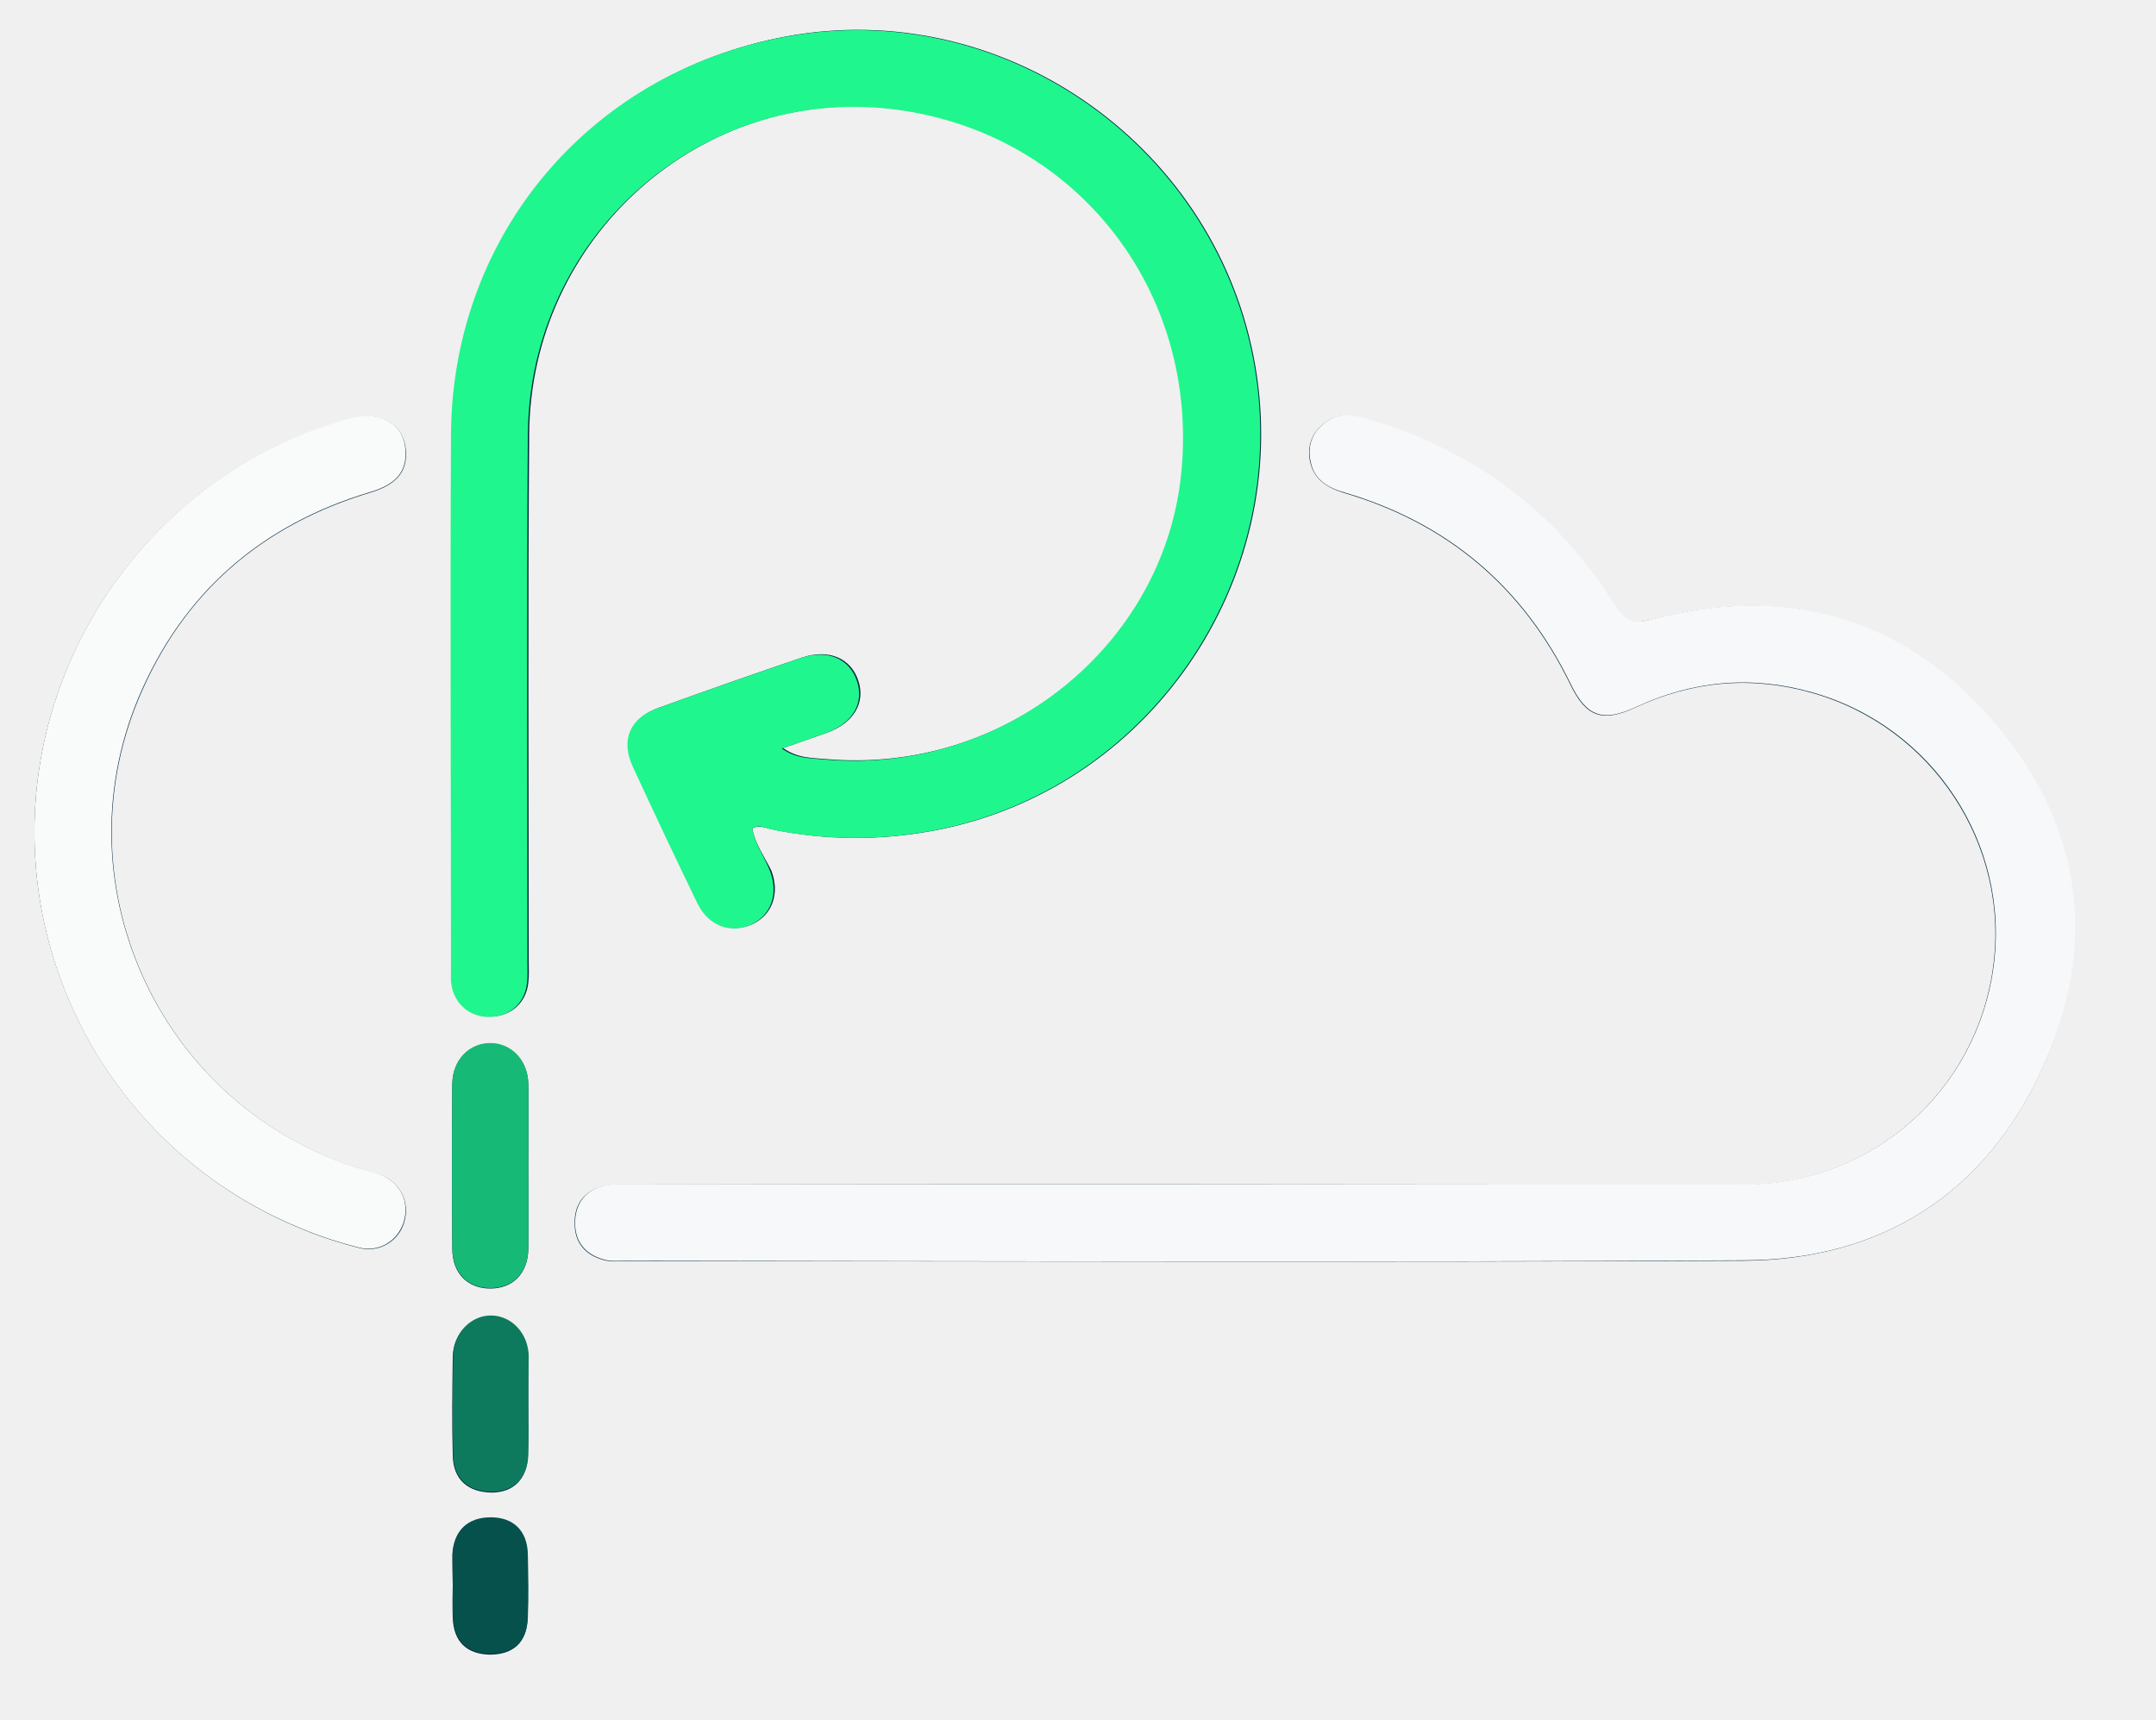
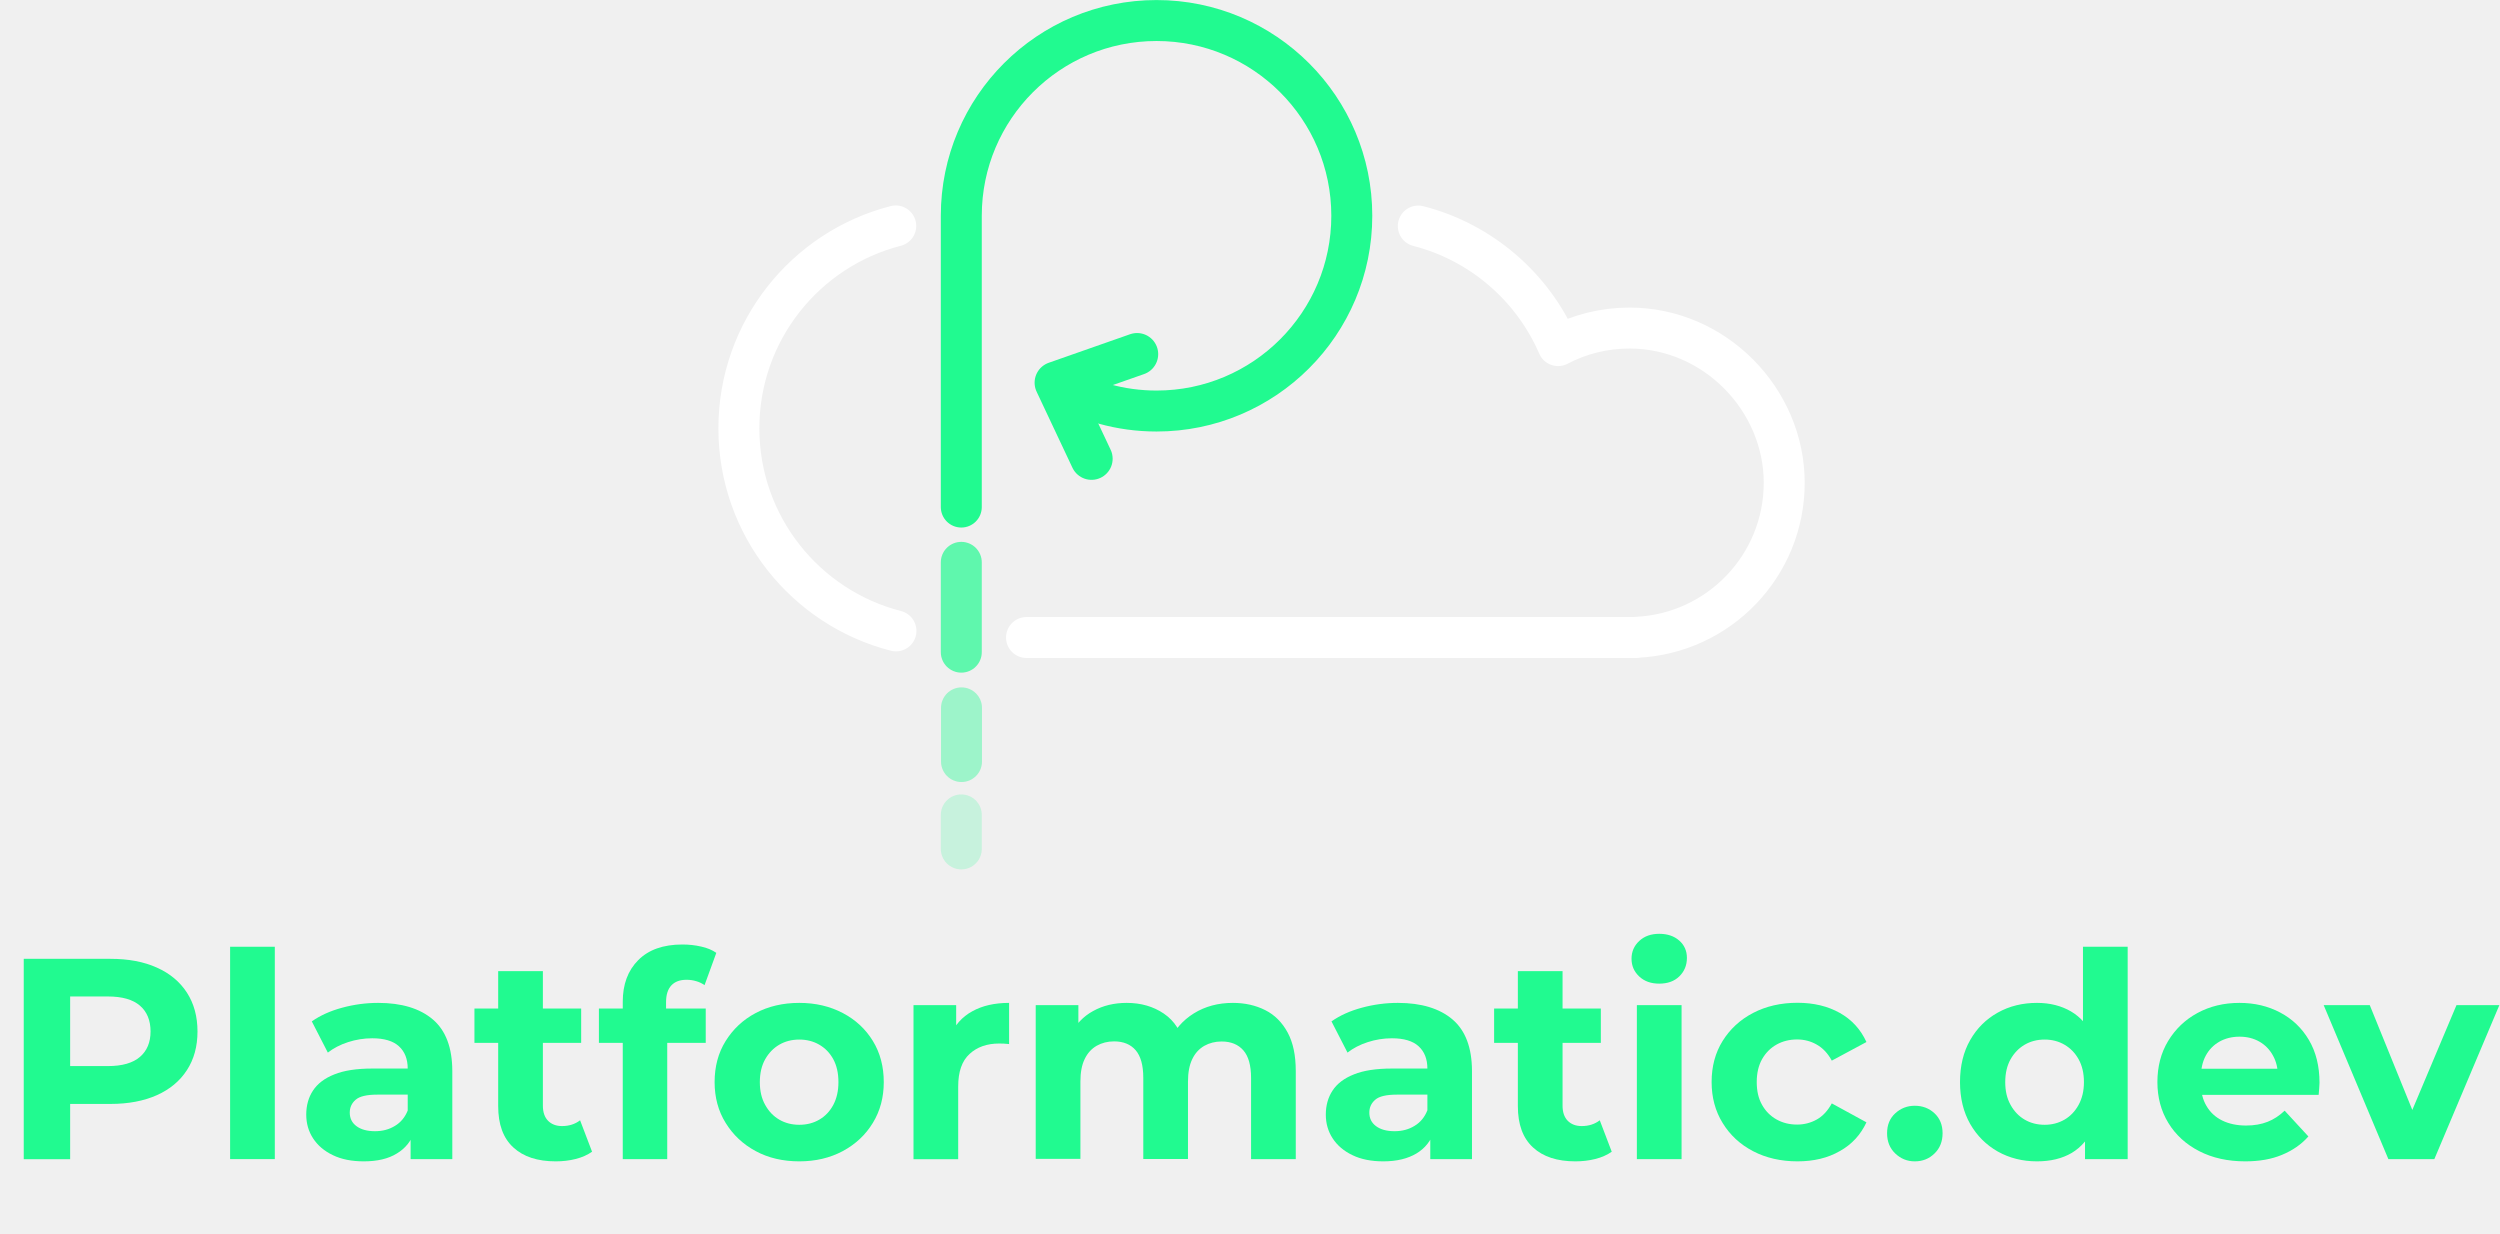
- <svg xmlns="http://www.w3.org/2000/svg" version="1.1" id="Livello_1" x="0px" y="0px" viewBox="0 0 488.1 389.5" style="enable-background:new 0 0 488.1 389.5;" xml:space="preserve">
-   <style type="text/css">
- 	.st0{fill:#00283D;}
- 	.st1{fill:#20F68E;}
- 	.st2{fill:#F7F8F9;}
- 	.st3{fill:#F9FAFA;}
- 	.st4{fill:#17B976;}
- 	.st5{fill:#0D7A5D;}
- 	.st6{fill:#07514D;}
- </style>
-   <g>
-     <path class="st0" d="M170.3,187.6c1.6-0.9,3-0.1,4.4,0.2c12.2,2.5,24.4,2.6,36.7,0.3c48.5-9,81.2-56.3,72.8-105.2   C275.8,33.8,228.7,0,180,7.9c-45.2,7.4-77.3,44.6-77.6,90.3c-0.2,40.4-0.1,80.8,0,121.2c0,1.2,0,2.3,0.1,3.5   c0.6,4.5,4.1,7.4,8.7,7.3c4.5-0.1,7.9-3.1,8.4-7.6c0.2-1.6,0.1-3.3,0.1-5c0-39.7-0.2-79.4,0.1-119.2c0.3-44.6,38.8-79,82.4-73.8   c41.3,4.9,69.7,40.8,65.5,82.7c-4,39-40.3,68.1-80.6,64.6c-3.1-0.3-6.4-0.1-9.8-2.5c3.7-1.3,6.9-2.4,10-3.5c6-2.2,8.7-6.8,7-11.8   c-1.7-5.1-6.7-7.2-12.7-5.2c-10.9,3.7-21.7,7.5-32.5,11.4c-6.2,2.2-8.4,7.2-5.6,13.1c4.8,10.4,9.7,20.8,14.7,31.1   c2.5,5.1,7.4,6.9,12.1,4.8c4.6-2.1,6.3-7.1,4.3-12.2C173,193.9,170.9,191,170.3,187.6z M270.2,268.2c-42.5,0-85,0-127.5,0   c-2,0-4,0-6,0.4c-4.3,1-6.6,3.9-6.6,8.2c-0.1,4.6,2.4,7.5,6.8,8.6c1.6,0.4,3.3,0.2,5,0.2c84.3,0,168.6,0.3,252.9-0.1   c31.1-0.2,54.5-15.1,67.4-43.3c12.9-28.2,9-55.6-11.3-79.1c-20.4-23.5-46.7-30.7-76.9-22.8c-4.3,1.1-6.2,0.6-8.5-3.2   c-13.2-21.2-32.1-35.2-56.1-42.2c-3.5-1-6.9-1.4-9.9,1.2c-2.7,2.2-3.6,5.2-2.9,8.5c0.9,4,3.8,5.8,7.6,7   c23.5,6.9,40.6,21.4,51.3,43.4c3.6,7.4,7.2,8.7,14.8,5.2c12.9-6,26.2-7.2,39.9-3.3c27.3,7.7,44.9,34.5,41,62.3   c-3.9,28.1-27.6,49-56.1,49.1C353.5,268.3,311.8,268.2,270.2,268.2z M7.8,188.4c0,39.1,23.6,74.5,59.8,89.6c4.4,1.9,9,3.4,13.7,4.6   c4.6,1.2,9-1.6,10.2-5.8c1.4-4.6-0.9-9.1-5.5-10.8c-1.2-0.5-2.6-0.7-3.8-1.1c-45.1-13.6-68.9-63.3-50.8-106.7   c10-23.9,27.8-39.3,52.6-46.7c5.6-1.7,8.2-4.6,7.9-9.3c-0.4-6.2-5.7-9.3-12.9-7.3C37.3,106.1,7.8,145,7.8,188.4z M119.6,263.9   c0-6.1,0.1-12.3,0-18.4c-0.1-5.3-3.8-9.2-8.6-9.2c-4.8,0-8.5,3.8-8.6,9.1c-0.1,12.5-0.1,24.9,0,37.4c0,5.6,3.5,9,8.6,9   c5.1,0,8.5-3.4,8.6-8.9C119.7,276.6,119.6,270.3,119.6,263.9z M119.6,318.2c0-3.6,0-7.3,0-10.9c-0.1-5.1-3.8-9.1-8.4-9.2   c-4.6-0.1-8.6,3.9-8.7,9.1c-0.1,7.5-0.2,14.9,0,22.4c0.1,5.5,3.5,8.4,9,8.4c4.8-0.1,7.8-3.1,8-8.2   C119.7,325.8,119.6,322,119.6,318.2z M102.5,358.9c0,2.5-0.1,5,0,7.5c0.2,5.4,3.2,8.2,8.4,8.3c5.3,0,8.4-2.8,8.5-8.1   c0.2-4.8,0.1-9.6,0-14.4c-0.1-5.4-3.3-8.4-8.4-8.4c-5.2,0-8.3,3-8.6,8.3C102.4,354.2,102.5,356.6,102.5,358.9z" />
-     <path class="st1" d="M170.3,187.6c0.6,3.5,2.7,6.3,4,9.6c2,5.2,0.3,10.1-4.3,12.2c-4.6,2.1-9.6,0.3-12.1-4.8   c-5-10.3-9.9-20.7-14.7-31.1c-2.7-5.9-0.6-10.9,5.6-13.1c10.8-3.9,21.7-7.7,32.5-11.4c6-2,11,0.1,12.7,5.2c1.7,5.1-1,9.6-7,11.8   c-3.1,1.1-6.2,2.2-10,3.5c3.3,2.4,6.7,2.2,9.8,2.5c40.3,3.5,76.6-25.7,80.6-64.6c4.3-41.8-24.2-77.8-65.5-82.7   c-43.6-5.1-82.1,29.2-82.4,73.8c-0.3,39.7-0.1,79.4-0.1,119.2c0,1.7,0.1,3.3-0.1,5c-0.5,4.5-3.9,7.5-8.4,7.6   c-4.5,0.1-8-2.9-8.7-7.3c-0.2-1.1-0.1-2.3-0.1-3.5c0-40.4-0.2-80.8,0-121.2c0.3-45.7,32.4-83,77.6-90.3   c48.8-8,95.9,25.9,104.3,74.9c8.4,48.9-24.4,96.2-72.8,105.2c-12.3,2.3-24.5,2.2-36.7-0.3C173.3,187.5,171.9,186.6,170.3,187.6z" />
-     <path class="st2" d="M270.2,268.2c41.7,0,83.3,0.1,125,0c28.5-0.1,52.2-21,56.1-49.1c3.9-27.8-13.6-54.6-41-62.3   c-13.7-3.9-27-2.7-39.9,3.3c-7.6,3.5-11.2,2.2-14.8-5.2c-10.7-22-27.8-36.5-51.3-43.4c-3.8-1.1-6.8-2.9-7.6-7   c-0.7-3.3,0.2-6.3,2.9-8.5c3-2.6,6.4-2.2,9.9-1.2c24,7,42.9,21,56.1,42.2c2.4,3.8,4.3,4.4,8.5,3.2c30.2-7.9,56.5-0.7,76.9,22.8   c20.4,23.5,24.3,50.9,11.3,79.1c-12.9,28.2-36.3,43.2-67.4,43.3c-84.3,0.5-168.6,0.2-252.9,0.1c-1.7,0-3.4,0.2-5-0.2   c-4.4-1.1-6.9-4-6.8-8.6c0.1-4.3,2.4-7.2,6.6-8.2c1.9-0.4,4-0.4,6-0.4C185.2,268.2,227.7,268.2,270.2,268.2z" />
-     <path class="st3" d="M7.8,188.4c0-43.5,29.5-82.3,71.1-93.6c7.2-2,12.6,1.1,12.9,7.3c0.3,4.7-2.2,7.6-7.9,9.3   c-24.8,7.4-42.6,22.9-52.6,46.7c-18.1,43.4,5.7,93.1,50.8,106.7c1.3,0.4,2.6,0.6,3.8,1.1c4.7,1.8,6.9,6.2,5.5,10.8   c-1.3,4.3-5.6,7-10.2,5.8c-4.7-1.2-9.3-2.7-13.7-4.6C31.4,262.9,7.8,227.6,7.8,188.4z" />
-     <path class="st4" d="M119.6,263.9c0,6.3,0.1,12.6,0,18.9c-0.1,5.5-3.5,8.9-8.6,8.9c-5.1,0-8.5-3.4-8.6-9c-0.1-12.5-0.1-24.9,0-37.4   c0.1-5.3,3.8-9.1,8.6-9.1c4.7,0,8.5,3.8,8.6,9.2C119.7,251.6,119.6,257.8,119.6,263.9z" />
-     <path class="st5" d="M119.6,318.2c0,3.8,0.1,7.6,0,11.4c-0.2,5.1-3.3,8.1-8,8.2c-5.5,0.1-8.9-2.9-9-8.4c-0.2-7.4-0.1-14.9,0-22.4   c0.1-5.2,4.1-9.2,8.7-9.1c4.6,0.1,8.3,4.1,8.4,9.2C119.6,310.9,119.6,314.5,119.6,318.2z" />
-     <path class="st6" d="M102.5,358.9c0-2.3-0.1-4.7,0-7c0.2-5.3,3.4-8.3,8.6-8.3c5.1,0,8.3,3,8.4,8.4c0.1,4.8,0.2,9.6,0,14.4   c-0.2,5.3-3.2,8.1-8.5,8.1c-5.2,0-8.2-2.9-8.4-8.3C102.4,363.9,102.5,361.4,102.5,358.9z" />
-   </g>
+ <svg xmlns="http://www.w3.org/2000/svg" width="2338" height="1154" viewBox="0 0 2338 1154" fill="none">
+   <path d="M960 596.2H1530.5V596C1607.3 592.5 1668.6 529.2 1668.6 451.5C1668.6 373.8 1603.8 306.8 1523.9 306.8C1499.8 306.8 1477.1 312.7 1457.1 323.2C1433.4 268.3 1385.2 226.5 1326.4 211.4M837.7 211.3C753.4 232.9 691 309.5 691 400.6C691 491.7 753.4 568.4 837.9 590" stroke="white" stroke-width="38.31" stroke-linecap="round" stroke-linejoin="round" />
+   <path d="M1063.4 331.2L987.3 357.9L1020.8 429" stroke="#21FA90" stroke-width="39.49" stroke-linecap="round" stroke-linejoin="round" />
+   <path d="M989 359.2C1016.1 375.2 1047.8 384.4 1081.6 384.4C1182.4 384.4 1264.2 302.6 1264.2 201.8C1264.2 101 1182.4 19.2 1081.6 19.2C980.8 19.2 899 100.9 899 201.8V474.2" stroke="#21FA90" stroke-width="38.31" stroke-linecap="round" stroke-linejoin="round" />
+   <path opacity="0.2" d="M899 762.1V793.9" stroke="#21FA90" stroke-width="38.31" stroke-linecap="round" stroke-linejoin="round" />
+   <path opacity="0.4" d="M899.2 662V712.2" stroke="#21FA90" stroke-width="38.31" stroke-linecap="round" stroke-linejoin="round" />
+   <path opacity="0.7" d="M899 525.9V609.9" stroke="#21FA90" stroke-width="38.31" stroke-linecap="round" stroke-linejoin="round" />
+   <path d="M22.2 1084V896.7H103.3C120.1 896.7 134.5 899.4 146.7 904.9C158.8 910.3 168.2 918.1 174.8 928.3C181.4 938.5 184.7 950.6 184.7 964.7C184.7 978.6 181.4 990.7 174.8 1000.8C168.2 1011 158.8 1018.8 146.7 1024.2C134.6 1029.6 120.1 1032.4 103.3 1032.4H46.3L65.6 1012.9V1084.1H22.2V1084ZM65.6 1017.6L46.3 997H100.9C114.3 997 124.3 994.1 130.9 988.4C137.5 982.7 140.8 974.8 140.8 964.6C140.8 954.3 137.5 946.2 130.9 940.5C124.3 934.8 114.3 931.9 100.9 931.9H46.3L65.6 911.3V1017.6Z" fill="#21FA90" />
+   <path d="M215.2 1084V885.4H257V1084H215.2Z" fill="#21FA90" />
+   <path d="M340.2 1086.1C329 1086.1 319.3 1084.2 311.3 1080.3C303.3 1076.5 297.1 1071.2 292.8 1064.6C288.5 1058 286.4 1050.6 286.4 1042.4C286.4 1033.8 288.5 1026.3 292.7 1019.9C296.9 1013.5 303.5 1008.4 312.6 1004.8C321.7 1001.1 333.6 999.3 348.2 999.3H386.5V1023.7H352.8C343 1023.7 336.2 1025.3 332.6 1028.5C328.9 1031.7 327.1 1035.7 327.1 1040.5C327.1 1045.9 329.2 1050.1 333.4 1053.2C337.6 1056.3 343.3 1057.9 350.7 1057.9C357.7 1057.9 363.9 1056.3 369.4 1052.9C374.9 1049.6 378.9 1044.7 381.4 1038.3L387.8 1057.6C384.8 1066.9 379.2 1073.9 371.2 1078.7C363.2 1083.7 352.8 1086.1 340.2 1086.1ZM384 1084V1055.9L381.3 1049.7V999.4C381.3 990.5 378.6 983.5 373.1 978.5C367.7 973.5 359.3 971 348.1 971C340.4 971 332.9 972.2 325.5 974.6C318.1 977 311.8 980.3 306.6 984.4L291.6 955.2C299.4 949.7 308.9 945.4 320 942.4C331.1 939.4 342.3 937.9 353.7 937.9C375.6 937.9 392.7 943.1 404.8 953.4C416.9 963.7 423 979.9 423 1001.8V1084H384Z" fill="#21FA90" />
+   <path d="M443.7 975.3V943.2H543.5V975.3H443.7ZM519.7 1086.1C502.7 1086.1 489.5 1081.8 480.1 1073.1C470.6 1064.4 465.9 1051.6 465.9 1034.4V908.2H507.7V1034C507.7 1040.1 509.3 1044.8 512.5 1048.1C515.7 1051.4 520.1 1053.1 525.6 1053.1C532.2 1053.1 537.8 1051.3 542.5 1047.7L553.7 1077.1C549.4 1080.1 544.3 1082.4 538.3 1083.9C532.4 1085.4 526.2 1086.1 519.7 1086.1Z" fill="#21FA90" />
+   <path d="M560.1 975.3V943.2H660V975.3H560.1ZM582.4 1084V936.8C582.4 920.6 587.2 907.6 596.9 897.9C606.5 888.2 620.3 883.3 638.1 883.3C644.2 883.3 650 883.9 655.6 885.2C661.2 886.4 666 888.4 669.9 891.1L658.9 921.3C656.6 919.7 654 918.4 651.1 917.6C648.2 916.7 645.2 916.3 642 916.3C635.9 916.3 631.2 918 627.9 921.5C624.6 925 622.9 930.2 622.9 937.2V950.6L624 968.5V1084H582.4Z" fill="#21FA90" />
+   <path d="M747.5 1086.1C732.2 1086.1 718.5 1082.9 706.7 1076.5C694.8 1070.1 685.5 1061.3 678.6 1050.1C671.7 1039 668.3 1026.2 668.3 1012C668.3 997.5 671.7 984.7 678.6 973.6C685.5 962.5 694.8 953.7 706.7 947.4C718.6 941.1 732.2 937.9 747.5 937.9C762.7 937.9 776.2 941.1 788.2 947.4C800.2 953.7 809.5 962.4 816.3 973.5C823.1 984.6 826.5 997.4 826.5 1012C826.5 1026.3 823.1 1039 816.3 1050.1C809.5 1061.3 800.2 1070 788.2 1076.5C776.2 1082.9 762.6 1086.1 747.5 1086.1ZM747.5 1051.9C754.5 1051.9 760.7 1050.3 766.2 1047.1C771.7 1043.9 776.1 1039.3 779.3 1033.3C782.5 1027.3 784.1 1020.2 784.1 1012C784.1 1003.6 782.5 996.5 779.3 990.6C776.1 984.7 771.7 980.2 766.2 977C760.7 973.8 754.4 972.2 747.5 972.2C740.6 972.2 734.3 973.8 728.8 977C723.3 980.2 718.9 984.8 715.6 990.6C712.3 996.5 710.6 1003.6 710.6 1012C710.6 1020.2 712.2 1027.3 715.6 1033.3C718.9 1039.3 723.3 1043.9 728.8 1047.1C734.3 1050.3 740.5 1051.9 747.5 1051.9Z" fill="#21FA90" />
+   <path d="M854.3 1084V940H894.2V980.7L888.6 968.9C892.9 958.7 899.7 951 909.2 945.8C918.7 940.5 930.2 937.9 943.7 937.9V976.4C941.9 976.2 940.3 976.1 938.9 976C937.5 975.9 936 975.9 934.4 975.9C923 975.9 913.7 979.2 906.7 985.7C899.6 992.2 896.1 1002.3 896.1 1016.1V1084.1H854.3V1084Z" fill="#21FA90" />
+   <path d="M1152.9 937.9C1164.3 937.9 1174.4 940.2 1183.3 944.7C1192.2 949.2 1199.1 956.2 1204.2 965.6C1209.3 975 1211.8 987 1211.8 1001.6V1084H1170V1008C1170 996.4 1167.6 987.8 1162.8 982.3C1158 976.8 1151.2 974 1142.5 974C1136.4 974 1131 975.4 1126.2 978.1C1121.4 980.9 1117.6 985 1115 990.5C1112.3 996 1111 1003.1 1111 1011.6V1083.9H1069.2V1007.9C1069.2 996.3 1066.8 987.7 1062.1 982.2C1057.4 976.7 1050.6 973.9 1041.9 973.9C1035.8 973.9 1030.4 975.3 1025.6 978C1020.8 980.8 1017 984.9 1014.4 990.4C1011.7 995.9 1010.4 1003 1010.4 1011.5V1083.8H968.6V940H1008.5V979.3L1001 967.8C1006 958 1013.1 950.5 1022.3 945.5C1031.5 940.4 1042 937.9 1053.7 937.9C1066.9 937.9 1078.5 941.2 1088.4 947.9C1098.3 954.6 1104.9 964.8 1108.1 978.5L1093.4 974.5C1098.2 963.3 1105.9 954.3 1116.5 947.7C1127 941.2 1139.2 937.9 1152.9 937.9Z" fill="#21FA90" />
+   <path d="M1293.7 1086.1C1282.5 1086.1 1272.8 1084.2 1264.8 1080.3C1256.8 1076.5 1250.6 1071.2 1246.3 1064.6C1242 1058 1239.9 1050.6 1239.9 1042.4C1239.9 1033.8 1242 1026.3 1246.2 1019.9C1250.4 1013.5 1257 1008.4 1266.1 1004.8C1275.2 1001.1 1287.1 999.3 1301.7 999.3H1340V1023.7H1306.3C1296.5 1023.7 1289.7 1025.3 1286.1 1028.5C1282.4 1031.7 1280.6 1035.7 1280.6 1040.5C1280.6 1045.9 1282.7 1050.1 1286.9 1053.2C1291.1 1056.3 1296.8 1057.9 1304.2 1057.9C1311.2 1057.9 1317.4 1056.3 1322.9 1052.9C1328.4 1049.6 1332.4 1044.7 1334.9 1038.3L1341.3 1057.6C1338.3 1066.9 1332.7 1073.9 1324.7 1078.7C1316.7 1083.5 1306.4 1086.1 1293.7 1086.1ZM1337.6 1084V1055.9L1334.9 1049.7V999.4C1334.9 990.5 1332.2 983.5 1326.7 978.5C1321.3 973.5 1312.9 971 1301.7 971C1294 971 1286.5 972.2 1279.1 974.6C1271.7 977 1265.4 980.3 1260.2 984.4L1245.2 955.2C1253 949.7 1262.5 945.4 1273.6 942.4C1284.7 939.4 1295.9 937.9 1307.3 937.9C1329.2 937.9 1346.3 943.1 1358.4 953.4C1370.5 963.7 1376.6 979.9 1376.6 1001.8V1084H1337.6Z" fill="#21FA90" />
+   <path d="M1397.3 975.3V943.2H1497.1V975.3H1397.3ZM1473.3 1086.1C1456.3 1086.1 1443.1 1081.8 1433.7 1073.1C1424.2 1064.4 1419.5 1051.6 1419.5 1034.4V908.2H1461.3V1034C1461.3 1040.1 1462.9 1044.8 1466.1 1048.1C1469.3 1051.4 1473.7 1053.1 1479.2 1053.1C1485.8 1053.1 1491.4 1051.3 1496.1 1047.7L1507.3 1077.1C1503 1080.1 1497.9 1082.4 1491.9 1083.9C1485.9 1085.4 1479.7 1086.1 1473.3 1086.1Z" fill="#21FA90" />
+   <path d="M1551.7 919.9C1544 919.9 1537.8 917.7 1533 913.2C1528.2 908.7 1525.8 903.2 1525.8 896.6C1525.8 890 1528.2 884.5 1533 880C1537.8 875.5 1544.1 873.3 1551.7 873.3C1559.4 873.3 1565.6 875.4 1570.4 879.6C1575.2 883.8 1577.6 889.2 1577.6 895.8C1577.6 902.8 1575.2 908.5 1570.5 913.1C1565.8 917.7 1559.5 919.9 1551.7 919.9ZM1530.8 1084V940H1572.6V1084H1530.8Z" fill="#21FA90" />
+   <path d="M1681 1086.1C1665.5 1086.1 1651.6 1082.9 1639.5 1076.6C1627.4 1070.3 1617.9 1061.5 1611 1050.2C1604.1 1039 1600.7 1026.2 1600.7 1011.9C1600.7 997.4 1604.1 984.6 1611 973.5C1617.9 962.4 1627.4 953.6 1639.5 947.3C1651.6 941 1665.5 937.8 1681 937.8C1696.2 937.8 1709.4 941 1720.6 947.3C1731.8 953.6 1740.1 962.7 1745.5 974.5L1713.1 991.9C1709.4 985.1 1704.7 980.1 1699 976.9C1693.4 973.7 1687.3 972.1 1680.7 972.1C1673.6 972.1 1667.1 973.7 1661.4 976.9C1655.7 980.1 1651.2 984.7 1647.9 990.5C1644.6 996.4 1642.9 1003.5 1642.9 1011.9C1642.9 1020.3 1644.5 1027.4 1647.9 1033.3C1651.2 1039.2 1655.7 1043.7 1661.4 1046.9C1667.1 1050.1 1673.5 1051.7 1680.7 1051.7C1687.3 1051.7 1693.4 1050.1 1699 1047C1704.6 1043.9 1709.3 1038.8 1713.1 1031.9L1745.5 1049.6C1740.1 1061.2 1731.9 1070.2 1720.6 1076.5C1709.3 1083 1696.1 1086.1 1681 1086.1Z" fill="#21FA90" />
+   <path d="M1790.7 1086.1C1783.6 1086.1 1777.5 1083.6 1772.4 1078.7C1767.3 1073.8 1764.8 1067.5 1764.8 1059.8C1764.8 1052.1 1767.3 1045.9 1772.4 1041.2C1777.5 1036.5 1783.6 1034.1 1790.7 1034.1C1798 1034.1 1804.2 1036.5 1809.2 1041.2C1814.2 1045.9 1816.7 1052.1 1816.7 1059.8C1816.7 1067.5 1814.2 1073.8 1809.2 1078.7C1804.1 1083.7 1798 1086.1 1790.7 1086.1Z" fill="#21FA90" />
+   <path d="M1905 1086.1C1891.4 1086.1 1879.2 1083 1868.3 1076.9C1857.4 1070.7 1848.8 1062.1 1842.5 1051.1C1836.2 1040 1833 1027 1833 1012C1833 996.8 1836.2 983.7 1842.5 972.7C1848.8 961.6 1857.4 953.1 1868.3 947C1879.2 940.9 1891.4 937.9 1905 937.9C1917.1 937.9 1927.7 940.6 1936.8 945.9C1945.9 951.2 1952.9 959.4 1957.9 970.3C1962.9 981.2 1965.4 995.1 1965.4 1012.1C1965.4 1028.9 1963 1042.7 1958.2 1053.7C1953.4 1064.7 1946.5 1072.8 1937.5 1078.2C1928.5 1083.5 1917.6 1086.1 1905 1086.1ZM1912.2 1051.9C1919 1051.9 1925.1 1050.3 1930.7 1047.1C1936.2 1043.9 1940.6 1039.3 1943.9 1033.3C1947.2 1027.3 1948.9 1020.2 1948.9 1012C1948.9 1003.6 1947.2 996.5 1943.9 990.6C1940.6 984.7 1936.2 980.2 1930.7 977C1925.2 973.8 1919 972.2 1912.2 972.2C1905.2 972.2 1899 973.8 1893.5 977C1888 980.2 1883.6 984.8 1880.3 990.6C1877 996.5 1875.3 1003.6 1875.3 1012C1875.3 1020.2 1876.9 1027.3 1880.3 1033.3C1883.6 1039.3 1888 1043.9 1893.5 1047.1C1899 1050.3 1905.2 1051.9 1912.2 1051.9ZM1949.9 1084V1054.6L1950.7 1011.8L1948 969.2V885.4H1989.8V1084H1949.9Z" fill="#21FA90" />
+   <path d="M2099.8 1086.1C2083.4 1086.1 2069 1082.9 2056.6 1076.5C2044.2 1070.1 2034.6 1061.3 2027.8 1050.1C2021 1039 2017.6 1026.2 2017.6 1012C2017.6 997.5 2020.9 984.7 2027.6 973.6C2034.3 962.5 2043.4 953.7 2055 947.4C2066.6 941.1 2079.7 937.9 2094.3 937.9C2108.4 937.9 2121.1 940.9 2132.4 946.9C2143.7 952.9 2152.7 961.4 2159.3 972.6C2165.9 983.8 2169.2 997.1 2169.2 1012.6C2169.2 1014.2 2169.1 1016 2168.9 1018.1C2168.7 1020.2 2168.5 1022.1 2168.4 1023.9H2051.4V999.5H2146.4L2130.3 1006.7C2130.3 999.2 2128.8 992.7 2125.7 987.2C2122.7 981.7 2118.5 977.3 2113.1 974.2C2107.7 971.1 2101.5 969.5 2094.4 969.5C2087.3 969.5 2081 971.1 2075.5 974.2C2070.1 977.3 2065.8 981.7 2062.8 987.3C2059.8 992.9 2058.3 999.6 2058.3 1007.2V1013.6C2058.3 1021.5 2060 1028.4 2063.5 1034.3C2067 1040.3 2071.9 1044.8 2078.2 1047.9C2084.5 1051 2092 1052.6 2100.5 1052.6C2108.2 1052.6 2114.9 1051.4 2120.7 1049.1C2126.5 1046.8 2131.8 1043.3 2136.6 1038.7L2158.8 1062.8C2152.2 1070.3 2143.9 1076 2133.9 1080.1C2124.3 1084.1 2112.8 1086.1 2099.8 1086.1Z" fill="#21FA90" />
+   <path d="M2233.6 1084L2173.1 940H2216.2L2266.5 1063.9H2245.1L2297.3 940H2337.4L2276.6 1084H2233.6Z" fill="#21FA90" />
</svg>
